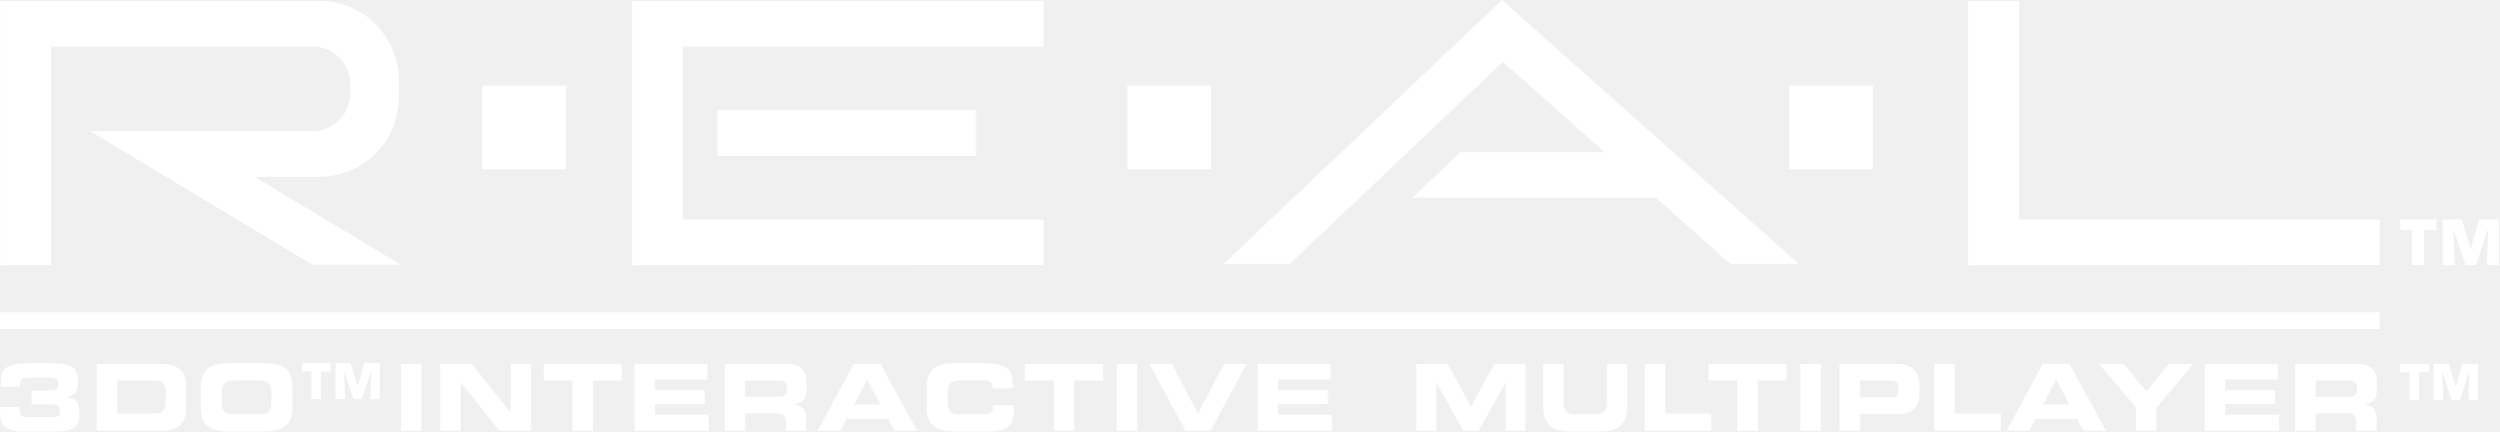
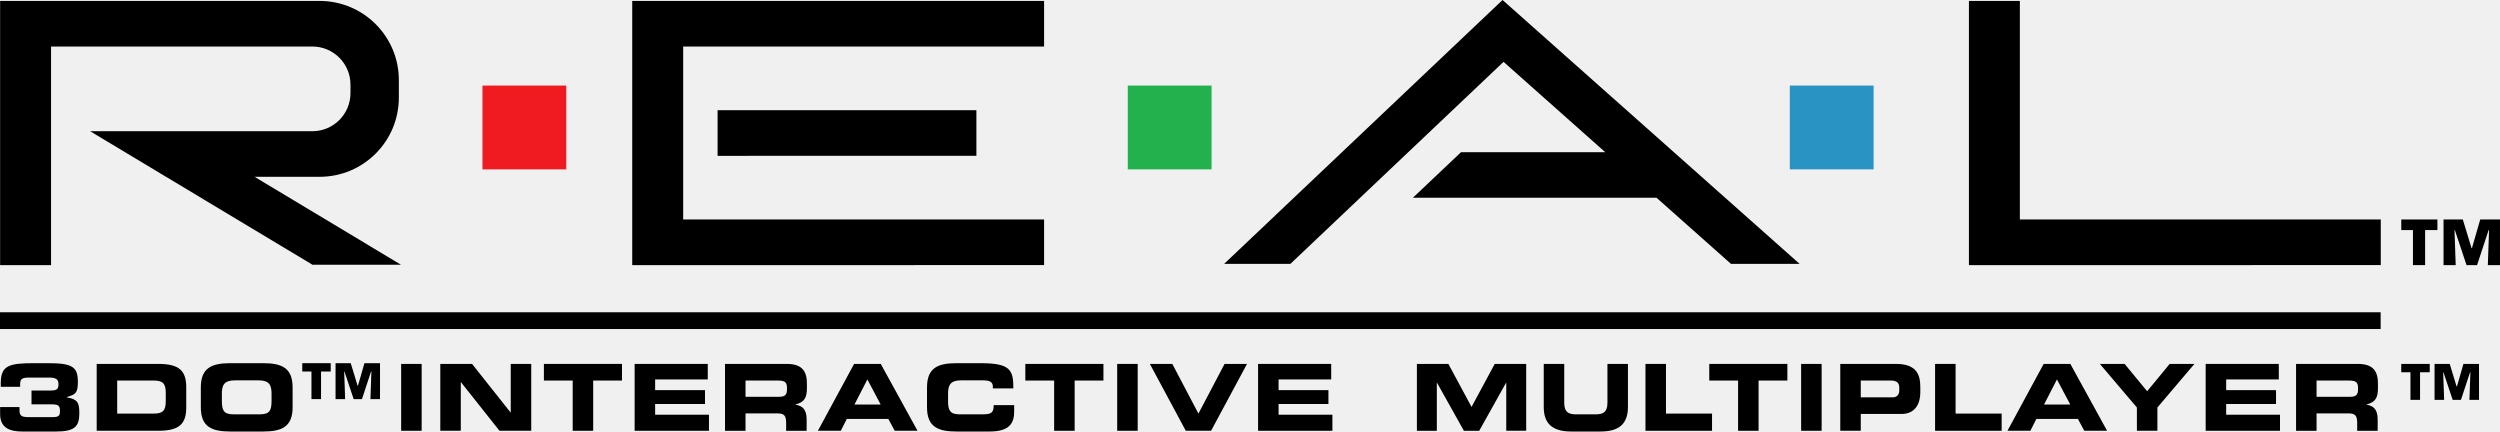
- <svg xmlns="http://www.w3.org/2000/svg" id="Ebene_2" enable-background="new 0 0 566.929 97.854" xml:space="preserve" height="97.854px" viewBox="0 0 566.929 97.854" width="566.93px" version="1.1" y="0px" x="0px">
-   <g id="g3" fill="#fff">
-     <path id="path5" d="m90.931 60.036l-33.194-19.936 14.755-0.008c9.917 0 17.957-8.04 17.957-17.957v-3.965c0-9.917-8.04-17.957-17.957-17.957h-72.465v59.907h11.551v-49.56h43.087l16.165-0.012c4.777 0 8.649 3.873 8.649 8.649v1.91c0 4.776-3.873 8.649-8.649 8.649h-50.389l50.415 30.28h20.075z" />
-     <path id="path7" d="m11.578 10.56h43.087l16.165-0.012" />
-     <path id="path9" d="m72.492 0.213h-72.465" />
-     <polygon id="polygon11" points="198.01 10.56 236.77 10.548 236.77 0.213 143.37 0.213 143.37 60.12 198.01 60.12 236.77 60.108 236.77 49.772 154.92 49.772 154.92 10.56" />
-     <polygon id="polygon13" points="446.5 0.213 446.5 60.12 501.13 60.12 539.89 60.108 539.89 49.772 458.05 49.772 458.05 0.213" />
-     <polygon id="polygon15" points="162.73 24.993 221.42 24.993 221.42 35.328 162.73 35.34" />
-     <path id="path17" d="m326.28 0.986" stroke="#000" stroke-miterlimit="10" stroke-width=".1" />
-     <polygon id="polygon19" points="340.74 0 277.6 59.834 292.63 59.834 340.96 14.025 364.02 34.509 331.32 34.509 320.4 44.845 320.4 44.845 375.66 44.845 392.53 59.834 408.09 59.834" />
-     <rect id="rect21" height="19.004" width="19.004" y="19.406" x="109.41" />
-     <rect id="rect23" height="19.004" width="19.004" y="19.406" x="255.74" />
-     <rect id="rect25" height="19.004" width="19.005" y="19.406" x="405.88" />
-     <rect id="rect27" height="3.801" width="539.86" y="70.814" />
-     <g id="g29">
-       <path id="path31" d="m321.31 82.527h7.139l5.255 9.757 5.255-9.757h7.139v15.158h-4.522v-10.886h-0.042l-6.092 10.887h-3.476l-6.092-10.887h-0.042v10.887h-4.522v-15.159z" />
-       <path id="path33" d="m350.08 82.527h4.648v8.752c0 1.926 0.69 2.68 2.596 2.68h4.606c1.905 0 2.596-0.754 2.596-2.68v-8.752h4.648v9.757c0 3.769-1.947 5.569-6.219 5.569h-6.657c-4.271 0-6.219-1.801-6.219-5.569v-9.757z" />
-       <path id="path35" d="m373.15 82.527h4.648v11.264h10.448v3.895h-15.097v-15.159z" />
-       <path id="path37" d="m387.61 82.527h17.713v3.769h-6.532v11.39h-4.648v-11.39h-6.532v-3.769z" />
-       <path id="path39" d="m408.44 82.527h4.648v15.158h-4.648v-15.158z" />
-       <path id="path41" d="m417.32 82.527h12.667c4.418 0 5.485 2.22 5.485 5.192v1.298c0 2.262-0.984 4.857-4.271 4.857h-9.233v3.811h-4.648v-15.158zm4.65 7.579h7.223c1.089 0 1.508-0.712 1.508-1.612v-0.586c0-1.025-0.503-1.612-1.905-1.612h-6.825v3.81z" />
-       <path id="path43" d="m438.82 82.527h4.648v11.264h10.447v3.895h-15.096v-15.159z" />
-       <path id="path45" d="m463.44 82.527h6.051l8.333 15.158h-5.172l-1.444-2.68h-9.422l-1.36 2.68h-5.193l8.2-15.158zm0.09 9.212h5.946l-3.015-5.694-2.93 5.694z" />
-       <path id="path47" d="m484.59 92.409l-8.396-9.882h5.611l5.108 6.197 5.108-6.197h5.611l-8.396 9.882v5.276h-4.648v-5.276z" />
-       <path id="path49" d="m500.18 82.527h16.582v3.518h-11.934v2.429h11.306v3.14h-11.306v2.43h12.205v3.643h-16.854v-15.16z" />
-       <path id="path51" d="m520.68 82.527h14.028c3.58 0 4.543 1.779 4.543 4.502v0.963c0 2.03-0.461 3.224-2.597 3.727v0.042c1.382 0.251 2.533 0.858 2.533 3.35v2.575h-4.647v-1.821c0-1.592-0.461-2.115-1.905-2.115h-7.307v3.937h-4.648v-15.16zm4.65 7.453h7.684c1.256 0 1.717-0.502 1.717-1.591v-0.503c0-1.34-0.67-1.591-2.136-1.591h-7.265v3.685z" />
+ <svg xmlns="http://www.w3.org/2000/svg" version="1.1" id="Ebene_2" x="0px" y="0px" width="566.929px" height="97.854px" viewBox="0 0 566.929 97.854" enable-background="new 0 0 566.929 97.854" xml:space="preserve">
+   <g>
+     <path d="M90.931,60.036L57.737,40.1l14.755-0.008c9.917,0,17.957-8.04,17.957-17.957V18.17c0-9.917-8.04-17.957-17.957-17.957   H0.027V60.12h11.551V10.56h43.087l16.165-0.012c4.777,0,8.649,3.873,8.649,8.649v1.91c0,4.776-3.873,8.649-8.649,8.649H20.441   l50.415,30.28L90.931,60.036z" />
+     <path d="M11.578,10.56h43.087l16.165-0.012" />
+     <path d="M72.492,0.213H0.027" />
+     <polygon points="198.012,10.56 236.769,10.548 236.769,0.213 143.374,0.213 143.374,60.12 198.012,60.12 236.769,60.108    236.769,49.772 154.925,49.772 154.925,10.56  " />
+     <polygon points="446.496,0.213 446.496,60.12 501.134,60.12 539.89,60.108 539.89,49.772 458.047,49.772 458.047,0.213  " />
+     <polygon points="162.728,24.993 221.418,24.993 221.418,35.328 162.728,35.34  " />
+     <path fill="none" stroke="#000000" stroke-width="0.1" stroke-miterlimit="10" d="M326.284,0.986" />
+     <polygon points="340.735,0 277.603,59.834 292.628,59.834 340.962,14.025 364.022,34.509 331.321,34.509 320.401,44.845    320.401,44.845 375.657,44.845 392.531,59.834 408.094,59.834  " />
+     <rect x="109.409" y="19.406" fill="#F01B20" width="19.004" height="19.004" />
+     <rect x="255.743" y="19.406" fill="#23B14D" width="19.004" height="19.004" />
+     <rect x="405.878" y="19.406" fill="#2993C3" width="19.005" height="19.004" />
+     <rect y="70.814" width="539.863" height="3.801" />
+     <g>
+       <path d="M321.311,82.527h7.139l5.255,9.757l5.255-9.757h7.139v15.158h-4.522V86.799h-0.042l-6.092,10.887h-3.476l-6.092-10.887    h-0.042v10.887h-4.522V82.527z" />
+       <path d="M350.077,82.527h4.648v8.752c0,1.926,0.69,2.68,2.596,2.68h4.606c1.905,0,2.596-0.754,2.596-2.68v-8.752h4.648v9.757    c0,3.769-1.947,5.569-6.219,5.569h-6.657c-4.271,0-6.219-1.801-6.219-5.569V82.527z" />
+       <path d="M373.147,82.527h4.648v11.264h10.448v3.895h-15.097V82.527z" />
+       <path d="M387.614,82.527h17.713v3.769h-6.532v11.39h-4.648v-11.39h-6.532V82.527z" />
+       <path d="M408.445,82.527h4.648v15.158h-4.648V82.527z" />
+       <path d="M417.322,82.527h12.667c4.418,0,5.485,2.22,5.485,5.192v1.298c0,2.262-0.984,4.857-4.271,4.857h-9.233v3.811h-4.648    V82.527z M421.97,90.106h7.223c1.089,0,1.508-0.712,1.508-1.612v-0.586c0-1.025-0.503-1.612-1.905-1.612h-6.825V90.106z" />
+       <path d="M438.823,82.527h4.648v11.264h10.447v3.895h-15.096V82.527z" />
+       <path d="M463.444,82.527h6.051l8.333,15.158h-5.172l-1.444-2.68h-9.422l-1.36,2.68h-5.193L463.444,82.527z M463.527,91.739h5.946    l-3.015-5.694L463.527,91.739z" />
+       <path d="M484.588,92.409l-8.396-9.882h5.611l5.108,6.197l5.108-6.197h5.611l-8.396,9.882v5.276h-4.648V92.409z" />
+       <path d="M500.185,82.527h16.582v3.518h-11.934v2.429h11.306v3.14h-11.306v2.43h12.205v3.643h-16.854V82.527z" />
+       <path d="M520.681,82.527h14.028c3.58,0,4.543,1.779,4.543,4.502v0.963c0,2.03-0.461,3.224-2.597,3.727v0.042    c1.382,0.251,2.533,0.858,2.533,3.35v2.575h-4.647v-1.821c0-1.592-0.461-2.115-1.905-2.115h-7.307v3.937h-4.648V82.527z     M525.33,89.98h7.684c1.256,0,1.717-0.502,1.717-1.591v-0.503c0-1.34-0.67-1.591-2.136-1.591h-7.265V89.98z" />
    </g>
-     <g id="g53">
-       <path id="path55" d="m90.971 82.527h4.648v15.158h-4.648v-15.158z" />
-       <path id="path57" d="m99.848 82.527h7.202l8.73 11.013h0.042v-11.013h4.647v15.158h-7.202l-8.73-11.013h-0.042v11.013h-4.648v-15.158z" />
-       <path id="path59" d="m123.34 82.527h17.712v3.769h-6.532v11.39h-4.648v-11.39h-6.532v-3.769z" />
-       <path id="path61" d="m143.92 82.527h16.58v3.518h-11.934v2.429h11.306v3.14h-11.306v2.43h12.206v3.643h-16.854v-15.16z" />
-       <path id="path63" d="m164.41 82.527h14.028c3.58 0 4.543 1.779 4.543 4.502v0.963c0 2.03-0.461 3.224-2.596 3.727v0.042c1.382 0.251 2.533 0.858 2.533 3.35v2.575h-4.648v-1.821c0-1.592-0.461-2.115-1.905-2.115h-7.307v3.937h-4.648v-15.16zm4.65 7.453h7.683c1.257 0 1.717-0.502 1.717-1.591v-0.503c0-1.34-0.67-1.591-2.135-1.591h-7.265v3.685z" />
-       <path id="path65" d="m193.68 82.527h6.051l8.333 15.158h-5.171l-1.445-2.68h-9.422l-1.36 2.68h-5.193l8.21-15.158zm0.08 9.212h5.946l-3.015-5.694-2.94 5.694z" />
-       <path id="path67" d="m210.22 87.845c0-4.438 2.491-5.485 6.679-5.485h5.465c6.616 0 7.474 1.424 7.433 5.717h-4.648v-0.419c0-1.089-0.795-1.403-2.177-1.403h-5.067c-2.449 0-2.91 1.152-2.91 3.036v1.633c0 2.198 0.461 3.036 2.659 3.036h4.962c2.094 0 2.722-0.21 2.722-2.094h4.647v1.424c0 2.555-0.921 4.564-5.59 4.564h-7.496c-4.188 0-6.679-1.047-6.679-5.485v-4.524z" />
-       <path id="path69" d="m232.52 82.527h17.712v3.769h-6.532v11.39h-4.648v-11.39h-6.532v-3.769z" />
-       <path id="path71" d="m253.35 82.527h4.648v15.158h-4.648v-15.158z" />
-       <path id="path73" d="m260.76 82.527h5.088l5.925 11.264 5.925-11.264h5.088l-8.145 15.158h-5.737l-8.14-15.158z" />
-       <path id="path75" d="m285.3 82.527h16.583v3.518h-11.934v2.429h11.306v3.14h-11.306v2.43h12.207v3.643h-16.855v-15.16z" />
+     <g>
+       <path d="M90.971,82.527h4.648v15.158h-4.648V82.527z" />
+       <path d="M99.848,82.527h7.202l8.73,11.013h0.042V82.527h4.647v15.158h-7.202l-8.73-11.013h-0.042v11.013h-4.648V82.527z" />
+       <path d="M123.338,82.527h17.712v3.769h-6.532v11.39h-4.648v-11.39h-6.532V82.527z" />
+       <path d="M143.917,82.527H160.5v3.518h-11.934v2.429h11.306v3.14h-11.306v2.43h12.206v3.643h-16.854V82.527z" />
+       <path d="M164.414,82.527h14.028c3.58,0,4.543,1.779,4.543,4.502v0.963c0,2.03-0.461,3.224-2.596,3.727v0.042    c1.382,0.251,2.533,0.858,2.533,3.35v2.575h-4.648v-1.821c0-1.592-0.461-2.115-1.905-2.115h-7.307v3.937h-4.648V82.527z     M169.062,89.98h7.683c1.257,0,1.717-0.502,1.717-1.591v-0.503c0-1.34-0.67-1.591-2.135-1.591h-7.265V89.98z" />
+       <path d="M193.682,82.527h6.051l8.333,15.158h-5.171l-1.445-2.68h-9.422l-1.36,2.68h-5.193L193.682,82.527z M193.765,91.739h5.946    l-3.015-5.694L193.765,91.739z" />
+       <path d="M210.22,87.845c0-4.438,2.491-5.485,6.679-5.485h5.465c6.616,0,7.474,1.424,7.433,5.717h-4.648v-0.419    c0-1.089-0.795-1.403-2.177-1.403h-5.067c-2.449,0-2.91,1.152-2.91,3.036v1.633c0,2.198,0.461,3.036,2.659,3.036h4.962    c2.094,0,2.722-0.21,2.722-2.094h4.647v1.424c0,2.555-0.921,4.564-5.59,4.564h-7.496c-4.188,0-6.679-1.047-6.679-5.485V87.845z" />
+       <path d="M232.517,82.527h17.712v3.769h-6.532v11.39h-4.648v-11.39h-6.532V82.527z" />
+       <path d="M253.347,82.527h4.648v15.158h-4.648V82.527z" />
+       <path d="M260.758,82.527h5.088l5.925,11.264l5.925-11.264h5.088l-8.145,15.158h-5.737L260.758,82.527z" />
+       <path d="M285.295,82.527h16.583v3.518h-11.934v2.429h11.306v3.14h-11.306v2.43h12.207v3.643h-16.855V82.527z" />
    </g>
-     <g id="g77">
-       <path id="path79" d="m0.027 92.305h4.396v0.67c0 1.277 0.398 1.612 2.01 1.612h5.548c1.445 0 1.613-0.397 1.613-1.424 0-1.005-0.252-1.465-1.675-1.465h-4.773v-3.142h4.334c1.507 0 1.779-0.376 1.779-1.465 0-1.173-0.732-1.466-2.114-1.466h-4.606c-1.507 0-1.968 0.314-1.968 1.444v0.649h-4.397v-0.837c0-4.083 1.989-4.523 7.684-4.523h3.119c5.402 0 6.679 0.838 6.679 4.188 0 2.555-0.439 2.869-2.512 3.497v0.063c2.45 0.419 2.848 1.193 2.848 3.602 0 2.993-1.047 4.146-5.255 4.146h-7.727c-2.701 0-4.983-0.774-4.983-3.937v-1.612z" />
-       <path id="path81" d="m21.926 82.527h14.028c4.648 0 6.281 1.528 6.281 5.276v4.605c0 3.748-1.633 5.276-6.281 5.276h-14.028v-15.157zm4.648 11.264h8.25c1.989 0 2.763-0.565 2.763-2.722v-2.052c0-2.156-0.774-2.722-2.763-2.722h-8.25v7.496z" />
-       <path id="path83" d="m45.542 87.845c0-4.438 2.491-5.485 6.679-5.485h7.454c4.188 0 6.679 1.048 6.679 5.485v4.523c0 4.438-2.491 5.485-6.679 5.485h-7.455c-4.188 0-6.679-1.047-6.679-5.485v-4.523zm4.773 3.078c0 2.198 0.461 3.036 2.659 3.036h5.946c2.198 0 2.659-0.838 2.659-3.036v-1.633c0-1.884-0.46-3.036-2.91-3.036h-5.444c-2.449 0-2.91 1.152-2.91 3.036v1.633z" />
+     <g>
+       <path d="M0.027,92.305h4.396v0.67c0,1.277,0.398,1.612,2.01,1.612h5.548c1.445,0,1.613-0.397,1.613-1.424    c0-1.005-0.252-1.465-1.675-1.465H7.146v-3.142h4.334c1.507,0,1.779-0.376,1.779-1.465c0-1.173-0.732-1.466-2.114-1.466H6.539    c-1.507,0-1.968,0.314-1.968,1.444v0.649H0.174v-0.837c0-4.083,1.989-4.523,7.684-4.523h3.119c5.402,0,6.679,0.838,6.679,4.188    c0,2.555-0.439,2.869-2.512,3.497v0.063c2.45,0.419,2.848,1.193,2.848,3.602c0,2.993-1.047,4.146-5.255,4.146H5.01    c-2.701,0-4.983-0.774-4.983-3.937V92.305z" />
+       <path d="M21.926,82.527h14.028c4.648,0,6.281,1.528,6.281,5.276v4.605c0,3.748-1.633,5.276-6.281,5.276H21.926V82.527z     M26.574,93.791h8.25c1.989,0,2.763-0.565,2.763-2.722v-2.052c0-2.156-0.774-2.722-2.763-2.722h-8.25V93.791z" />
+       <path d="M45.542,87.845c0-4.438,2.491-5.485,6.679-5.485h7.454c4.188,0,6.679,1.048,6.679,5.485v4.523    c0,4.438-2.491,5.485-6.679,5.485H52.22c-4.188,0-6.679-1.047-6.679-5.485V87.845z M50.315,90.923    c0,2.198,0.461,3.036,2.659,3.036h5.946c2.198,0,2.659-0.838,2.659-3.036V89.29c0-1.884-0.46-3.036-2.91-3.036h-5.444    c-2.449,0-2.91,1.152-2.91,3.036V90.923z" />
    </g>
-     <g id="g85">
-       <path id="path87" d="m72.804 90.508h-2.173v-6.258h-2.086v-1.891h6.454v1.891h-2.195v6.258z" />
-       <path id="path89" d="m78.267 90.508h-2.173v-8.148h3.444l1.554 5.117h0.076l1.478-5.117h3.531v8.148h-2.173l0.217-6.246h-0.076l-2.064 6.246h-1.879l-2.086-6.246h-0.065l0.216 6.246z" />
+     <g>
+       <path d="M72.804,90.508h-2.173V84.25h-2.086v-1.891h6.454v1.891h-2.195V90.508z" />
+       <path d="M78.267,90.508h-2.173v-8.148h3.444l1.554,5.117h0.076l1.478-5.117h3.531v8.148h-2.173l0.217-6.246h-0.076l-2.064,6.246    h-1.879l-2.086-6.246h-0.065L78.267,90.508z" />
    </g>
-     <g id="g91">
-       <path id="path93" d="m548.8 90.676h-2.173v-6.258h-2.086v-1.891h6.453v1.891h-2.194v6.258z" />
-       <path id="path95" d="m554.26 90.676h-2.173v-8.148h3.444l1.554 5.117h0.076l1.478-5.117h3.531v8.148h-2.173l0.217-6.247h-0.076l-2.064 6.247h-1.879l-2.087-6.247h-0.064l0.21 6.247z" />
+     <g>
+       <path d="M548.798,90.676h-2.173v-6.258h-2.086v-1.891h6.453v1.891h-2.194V90.676z" />
+       <path d="M554.26,90.676h-2.173v-8.148h3.444l1.554,5.117h0.076l1.478-5.117h3.531v8.148h-2.173l0.217-6.247h-0.076l-2.064,6.247    h-1.879l-2.087-6.247h-0.064L554.26,90.676z" />
    </g>
-     <g id="g97">
-       <path id="path99" d="m549.95 60.12h-2.758v-7.947h-2.648v-2.4h8.195v2.4h-2.789v7.947z" />
-       <path id="path101" d="m556.88 60.12h-2.758v-10.348h4.373l1.973 6.498h0.097l1.876-6.498h4.484v10.348h-2.758l0.275-7.933h-0.098l-2.62 7.933h-2.388l-2.648-7.933h-0.083l0.28 7.933z" />
+     <g>
+       <path d="M549.946,60.12h-2.758v-7.947h-2.648v-2.4h8.195v2.4h-2.789V60.12z" />
+       <path d="M556.884,60.12h-2.758V49.772h4.373l1.973,6.498h0.097l1.876-6.498h4.484V60.12h-2.758l0.275-7.933h-0.098l-2.62,7.933    h-2.388l-2.648-7.933h-0.083L556.884,60.12z" />
    </g>
  </g>
</svg>
